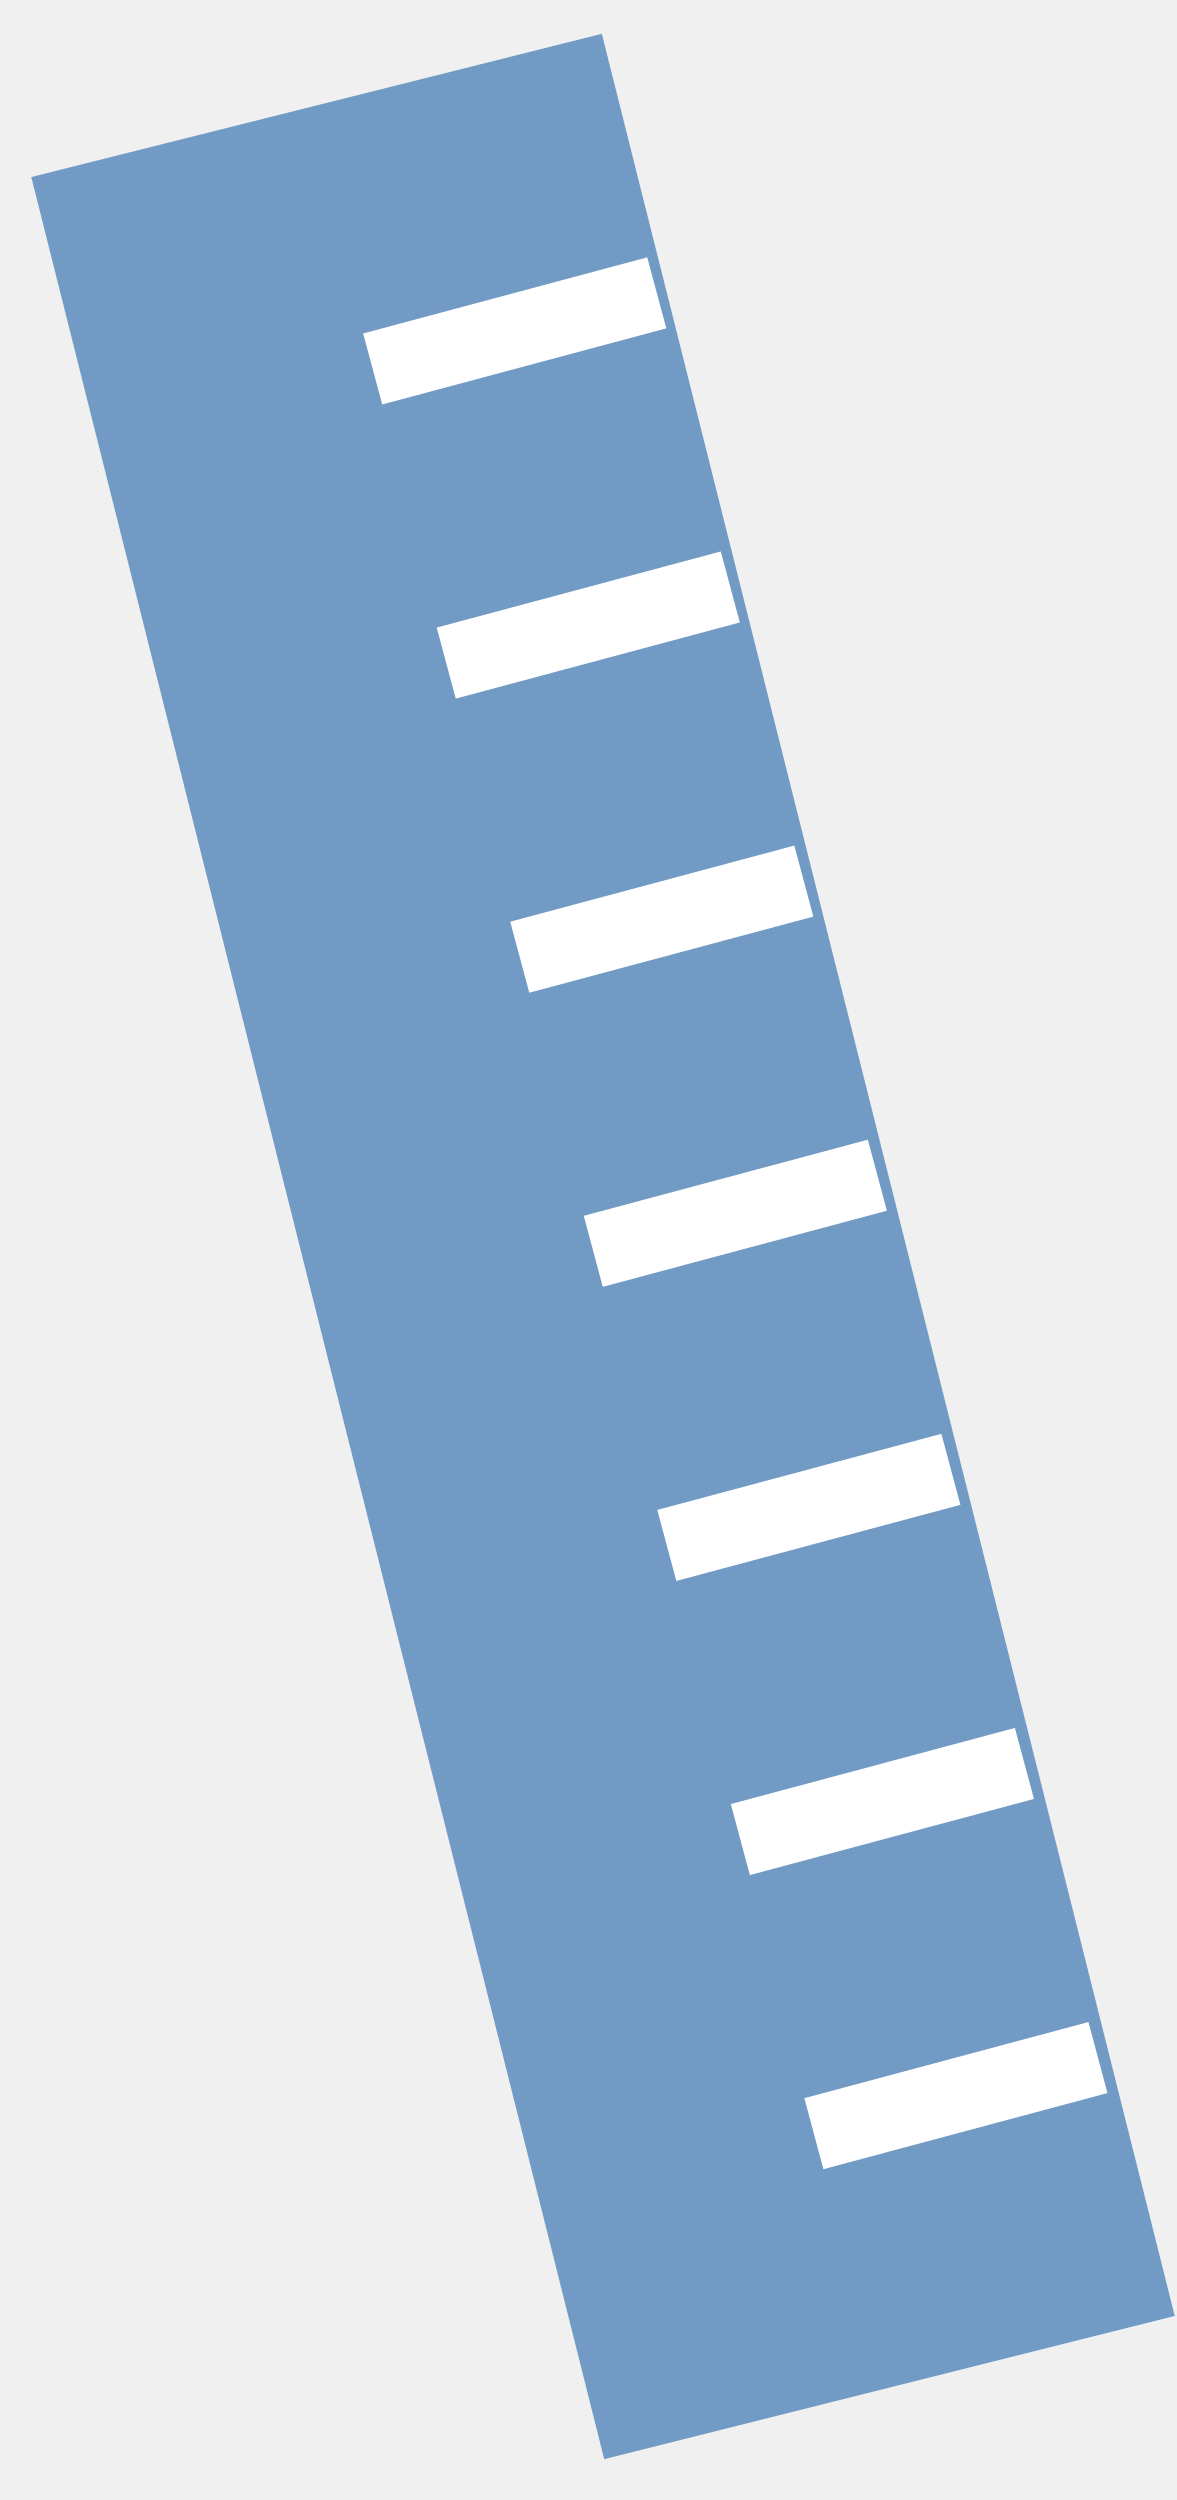
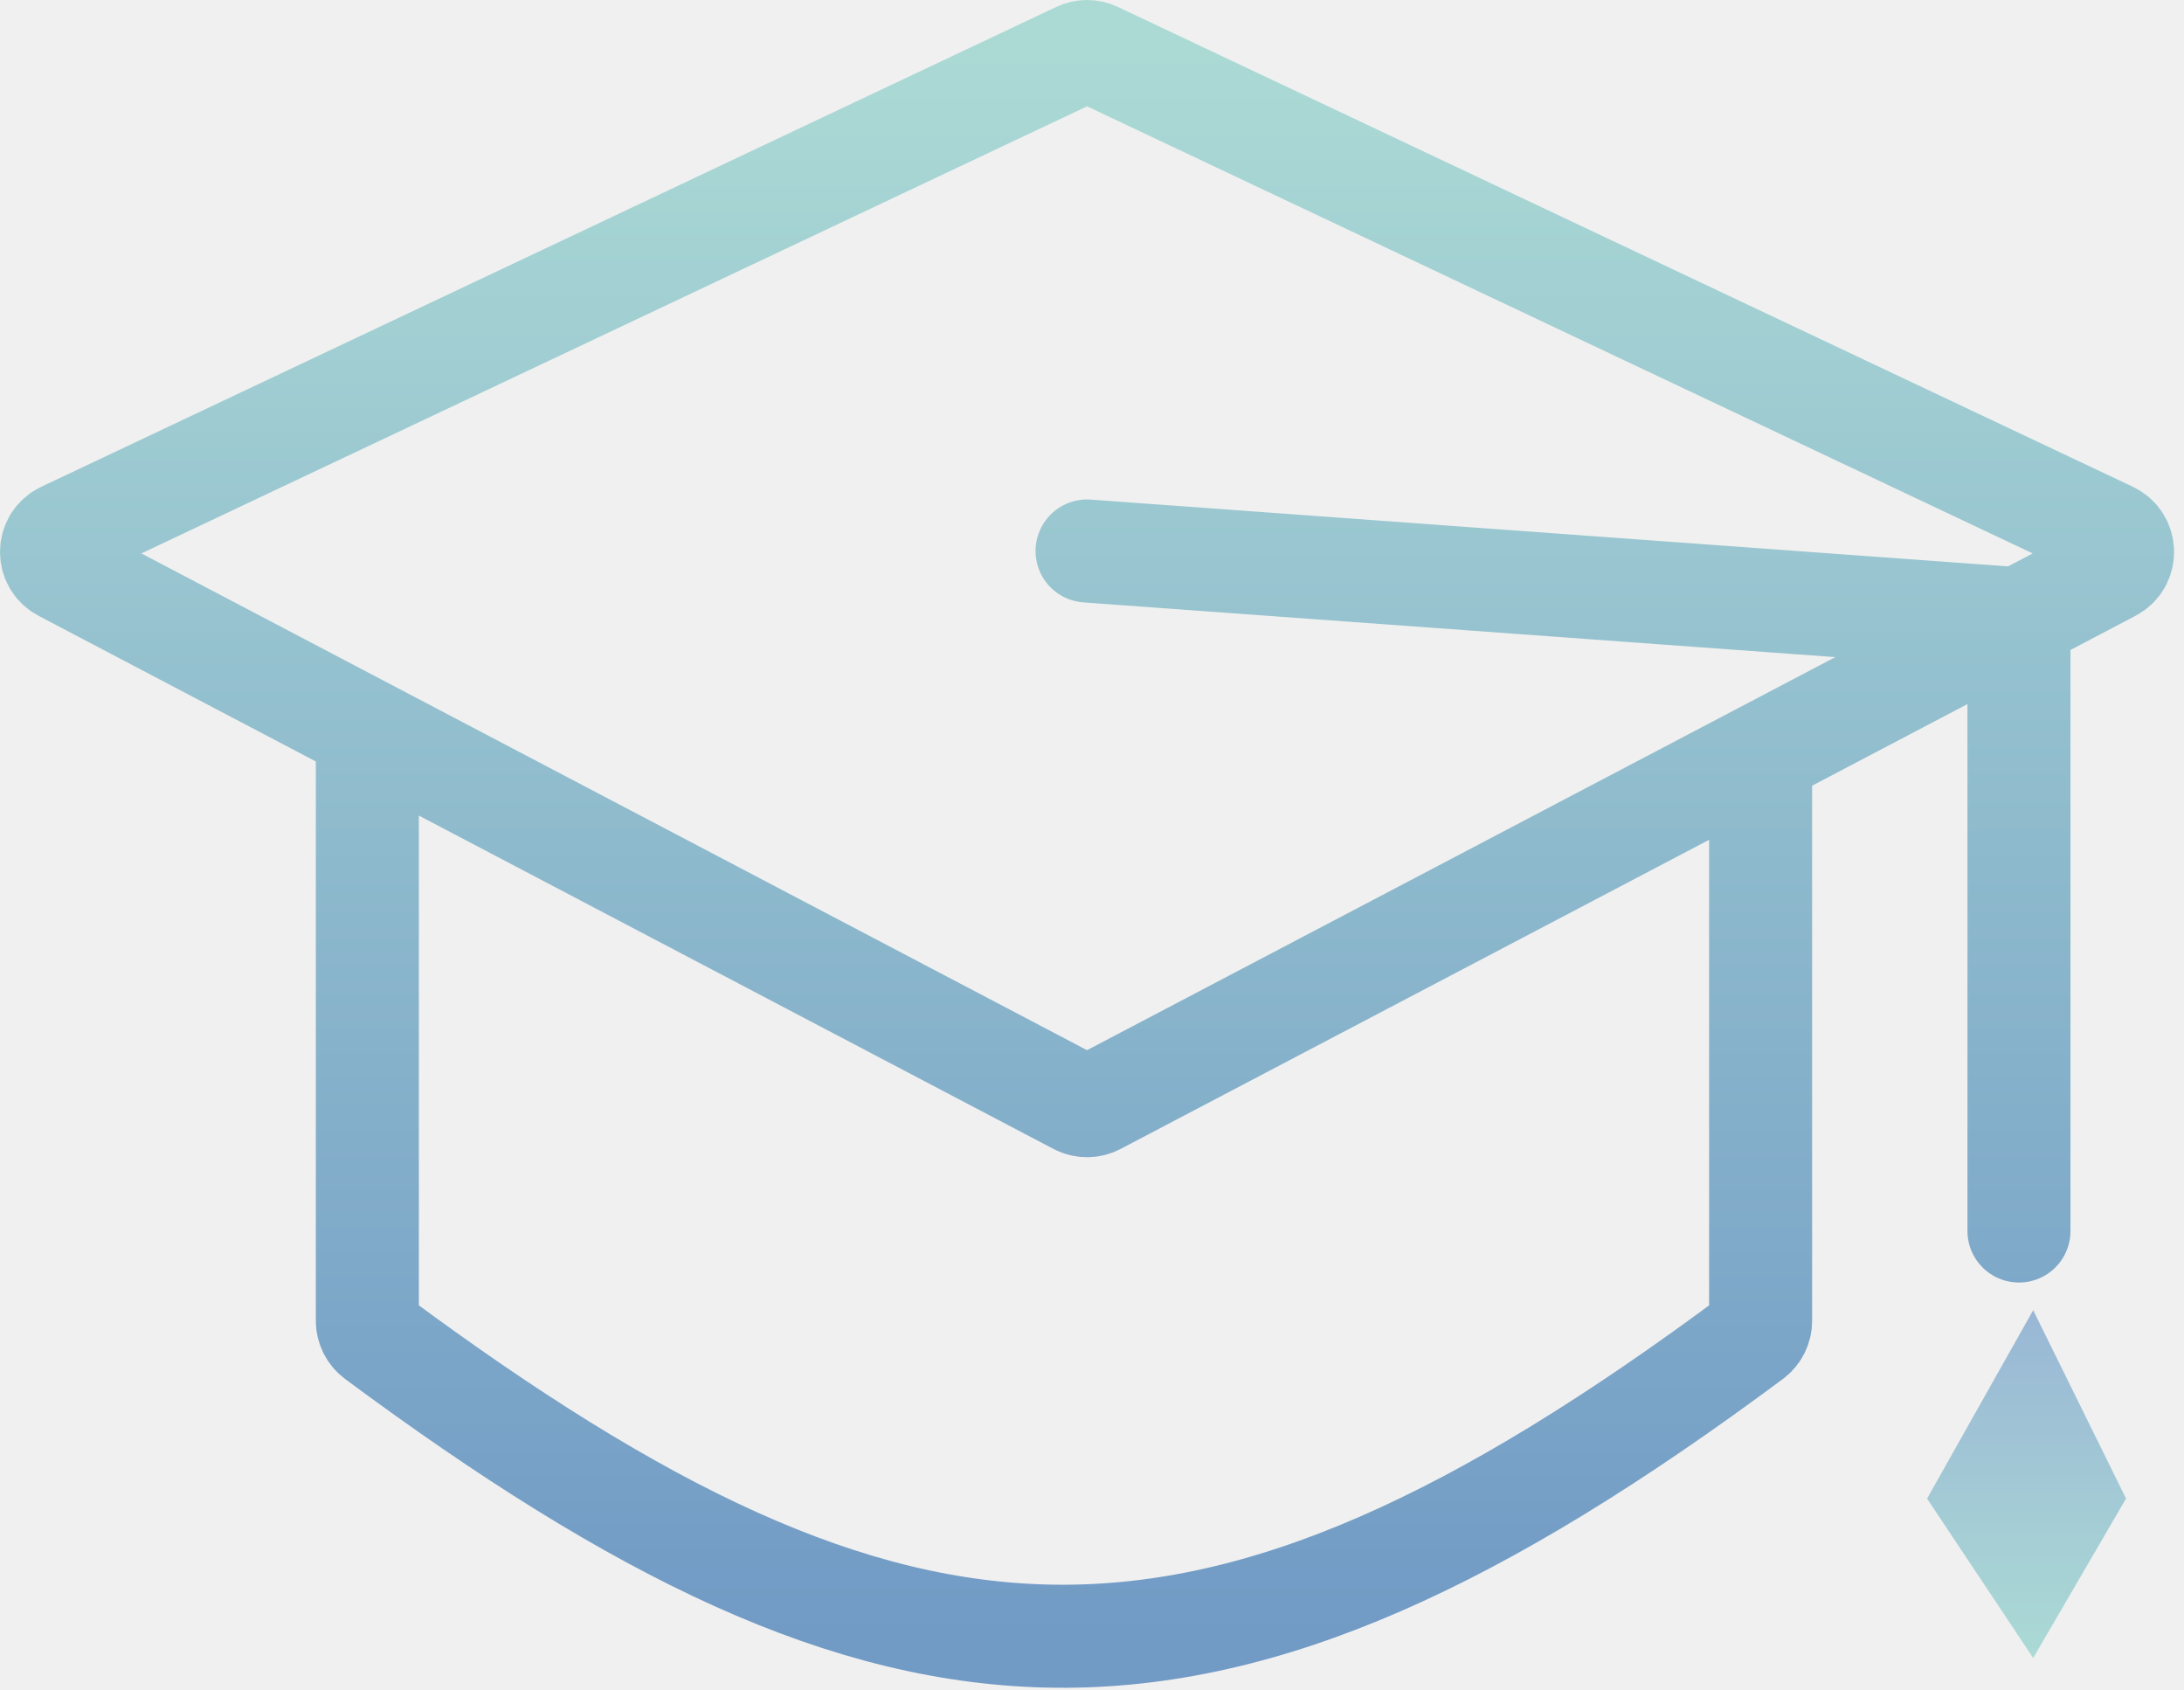
- <svg xmlns="http://www.w3.org/2000/svg" width="16" height="34" viewBox="0 0 16 34" fill="none">
-   <rect x="8.185" y="0.46" width="32" height="8" transform="rotate(75.9075 8.18506 0.459686)" fill="#719AC5" />
-   <rect x="4.939" y="4.535" width="4" height="1" transform="rotate(-15 4.93884 4.53467)" fill="white" />
-   <rect x="10.939" y="28.535" width="4" height="1" transform="rotate(-15 10.9388 28.5347)" fill="white" />
-   <rect x="9.939" y="24.535" width="4" height="1" transform="rotate(-15 9.93884 24.5347)" fill="white" />
-   <rect x="8.939" y="20.535" width="4" height="1" transform="rotate(-15 8.93884 20.5347)" fill="white" />
-   <rect x="7.939" y="16.535" width="4" height="1" transform="rotate(-15 7.93884 16.5347)" fill="white" />
-   <rect x="6.939" y="12.535" width="4" height="1" transform="rotate(-15 6.93884 12.5347)" fill="white" />
-   <rect x="5.939" y="8.535" width="4" height="1" transform="rotate(-15 5.93884 8.53467)" fill="white" />
+ <svg xmlns="http://www.w3.org/2000/svg" width="106" height="82" viewBox="0 0 106 82" fill="none">
+   <path d="M52.76 26.735L97.99 30.027M97.99 30.027L102.484 27.667C103.214 27.284 103.192 26.23 102.446 25.878L53.187 2.596C52.916 2.468 52.603 2.468 52.332 2.596L3.073 25.878C2.327 26.23 2.305 27.284 3.035 27.667L17.829 35.436M97.99 30.027V59.73M97.99 30.027L85.451 36.612M17.829 35.436L52.294 53.536C52.586 53.688 52.933 53.688 53.224 53.536L85.451 36.612M17.829 35.436V64.096C17.829 64.412 17.985 64.714 18.238 64.902C43.738 83.802 58.486 84.642 85.042 64.903C85.295 64.715 85.451 64.412 85.451 64.097V36.612" stroke="url(#paint0_linear_912_29)" stroke-width="5" stroke-linecap="round" />
+   <path d="M98.68 63.572L93.53 72.713L98.68 80.449L103.187 72.713L98.68 63.572Z" fill="url(#paint1_linear_912_29)" />
+   <defs>
+     <linearGradient id="paint0_linear_912_29" x1="52.76" y1="2.394" x2="52.76" y2="79.394" gradientUnits="userSpaceOnUse">
+       <stop stop-color="#ABDAD5" />
+       <stop offset="1" stop-color="#719AC5" />
+     </linearGradient>
+     <linearGradient id="paint1_linear_912_29" x1="98.358" y1="63.572" x2="98.358" y2="80.449" gradientUnits="userSpaceOnUse">
+       <stop stop-color="#99B7D5" />
+       <stop offset="1" stop-color="#ABDAD5" />
+     </linearGradient>
+   </defs>
</svg>
